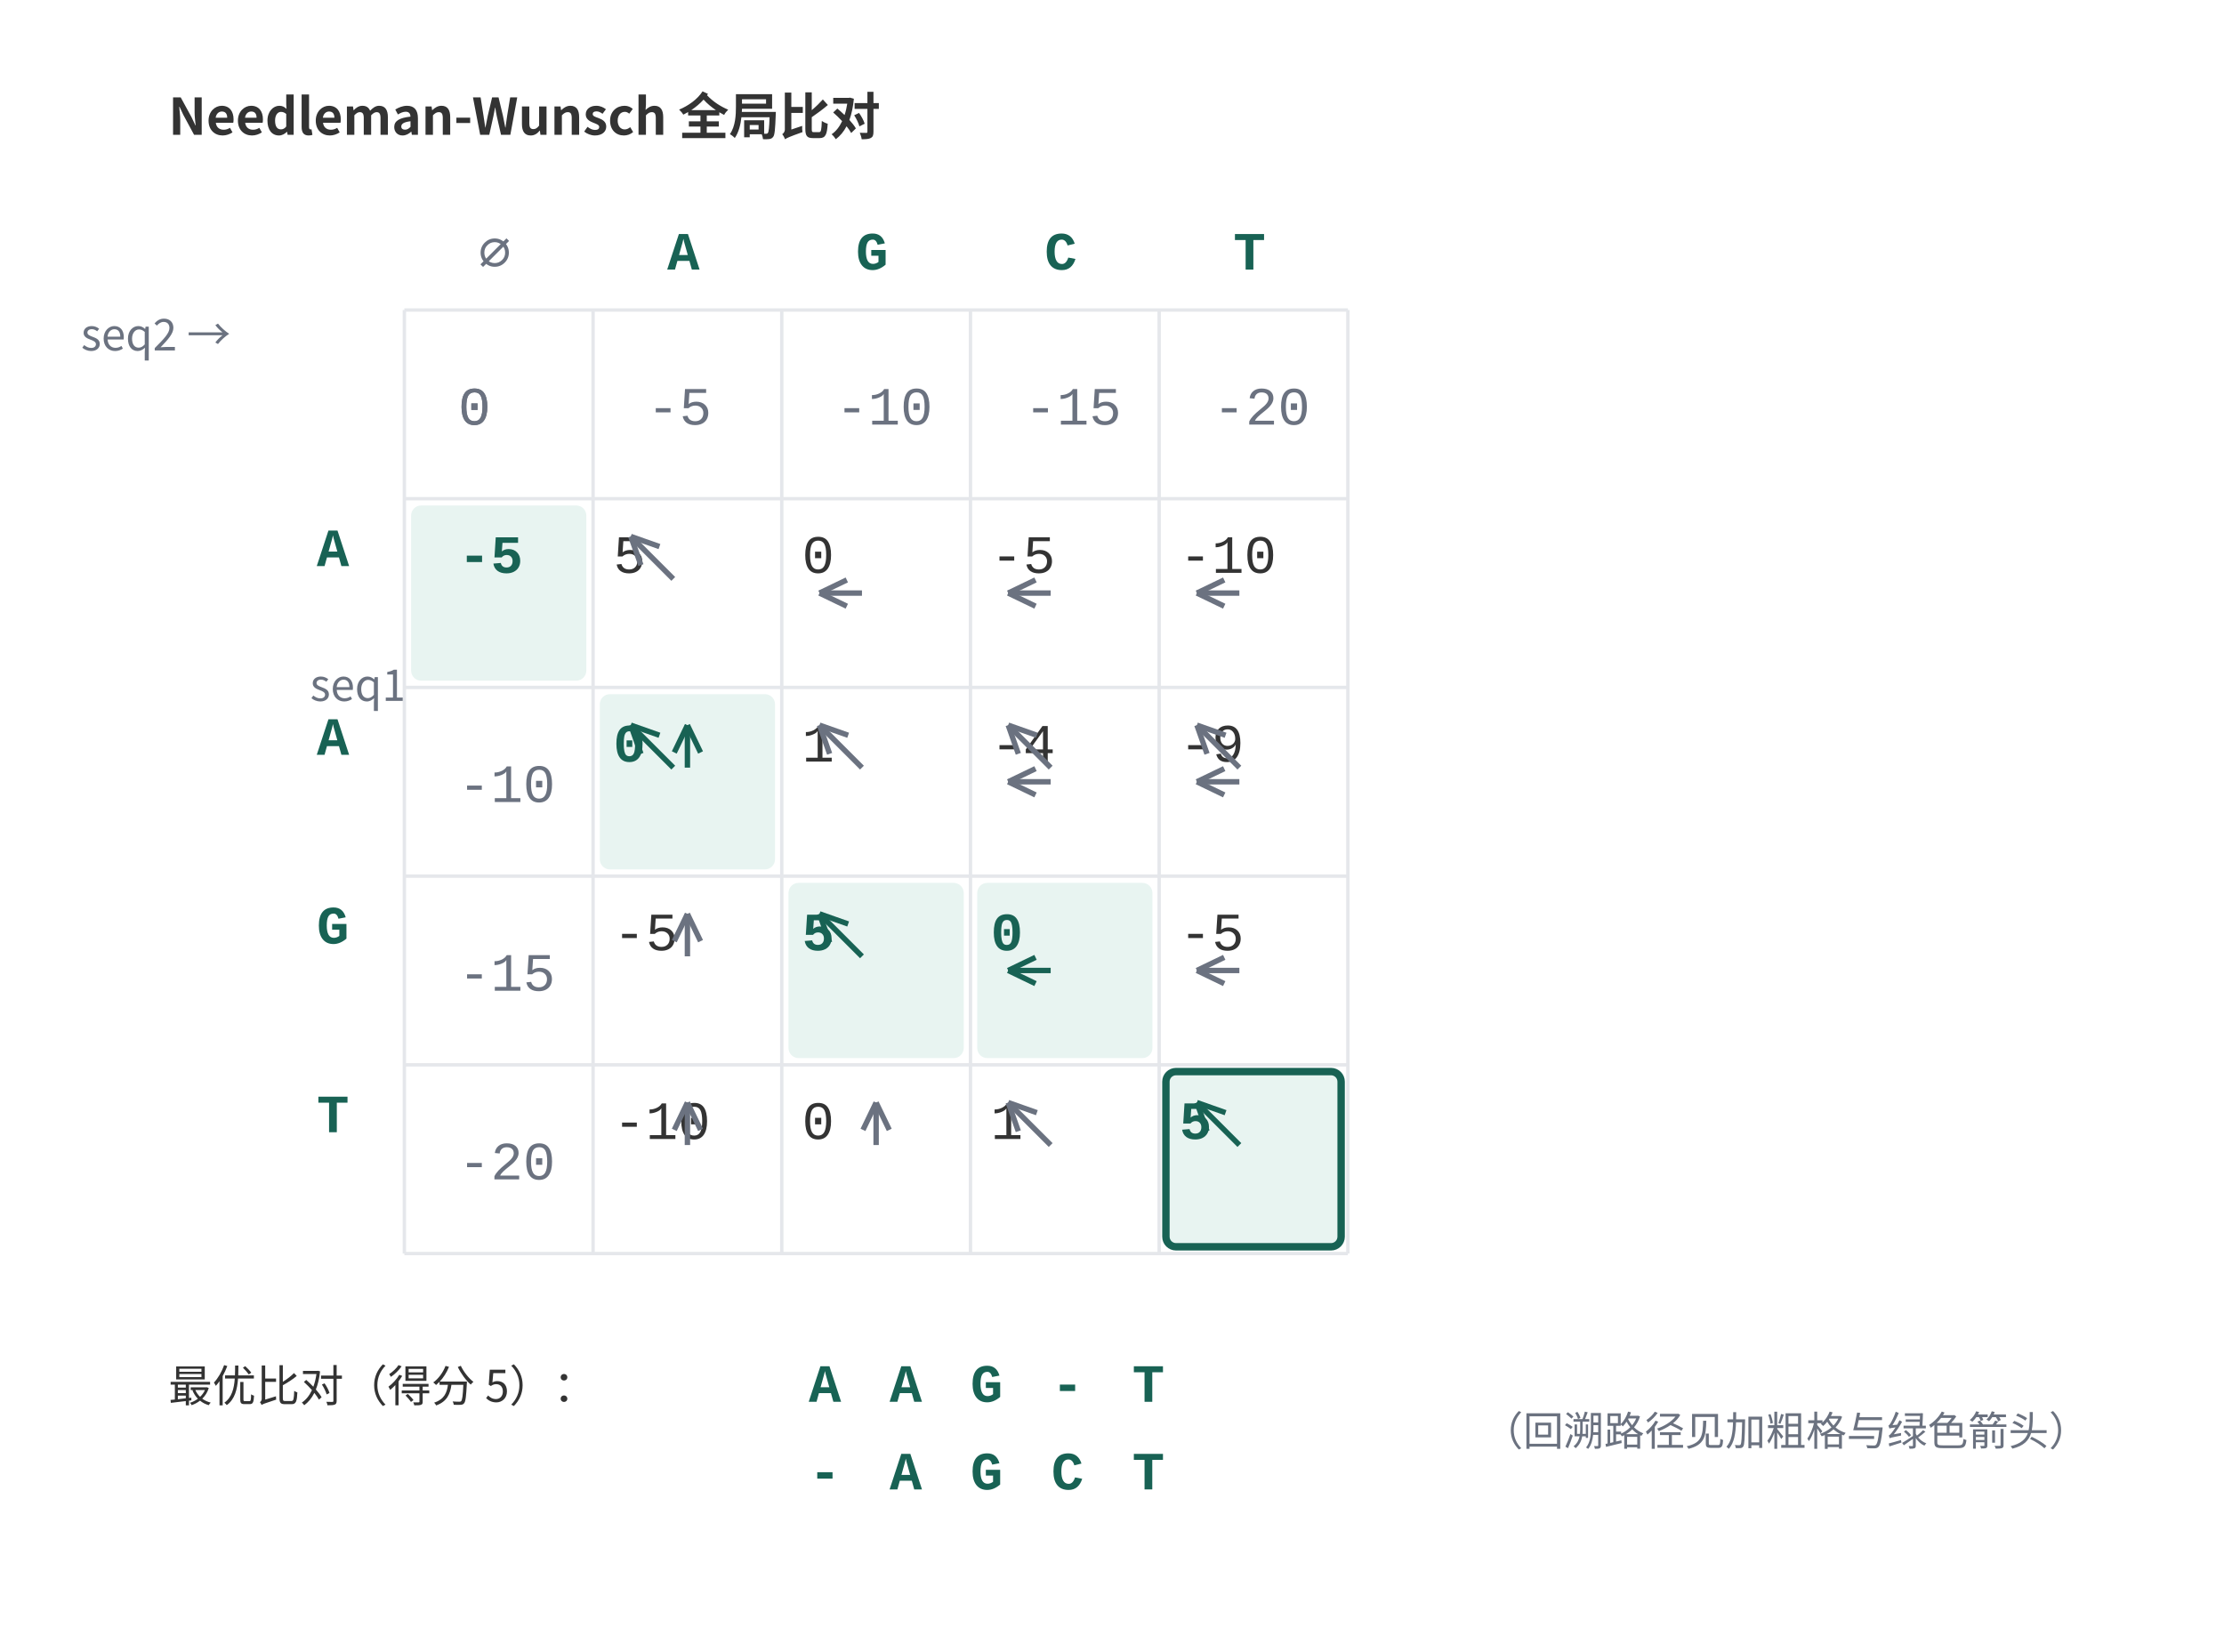
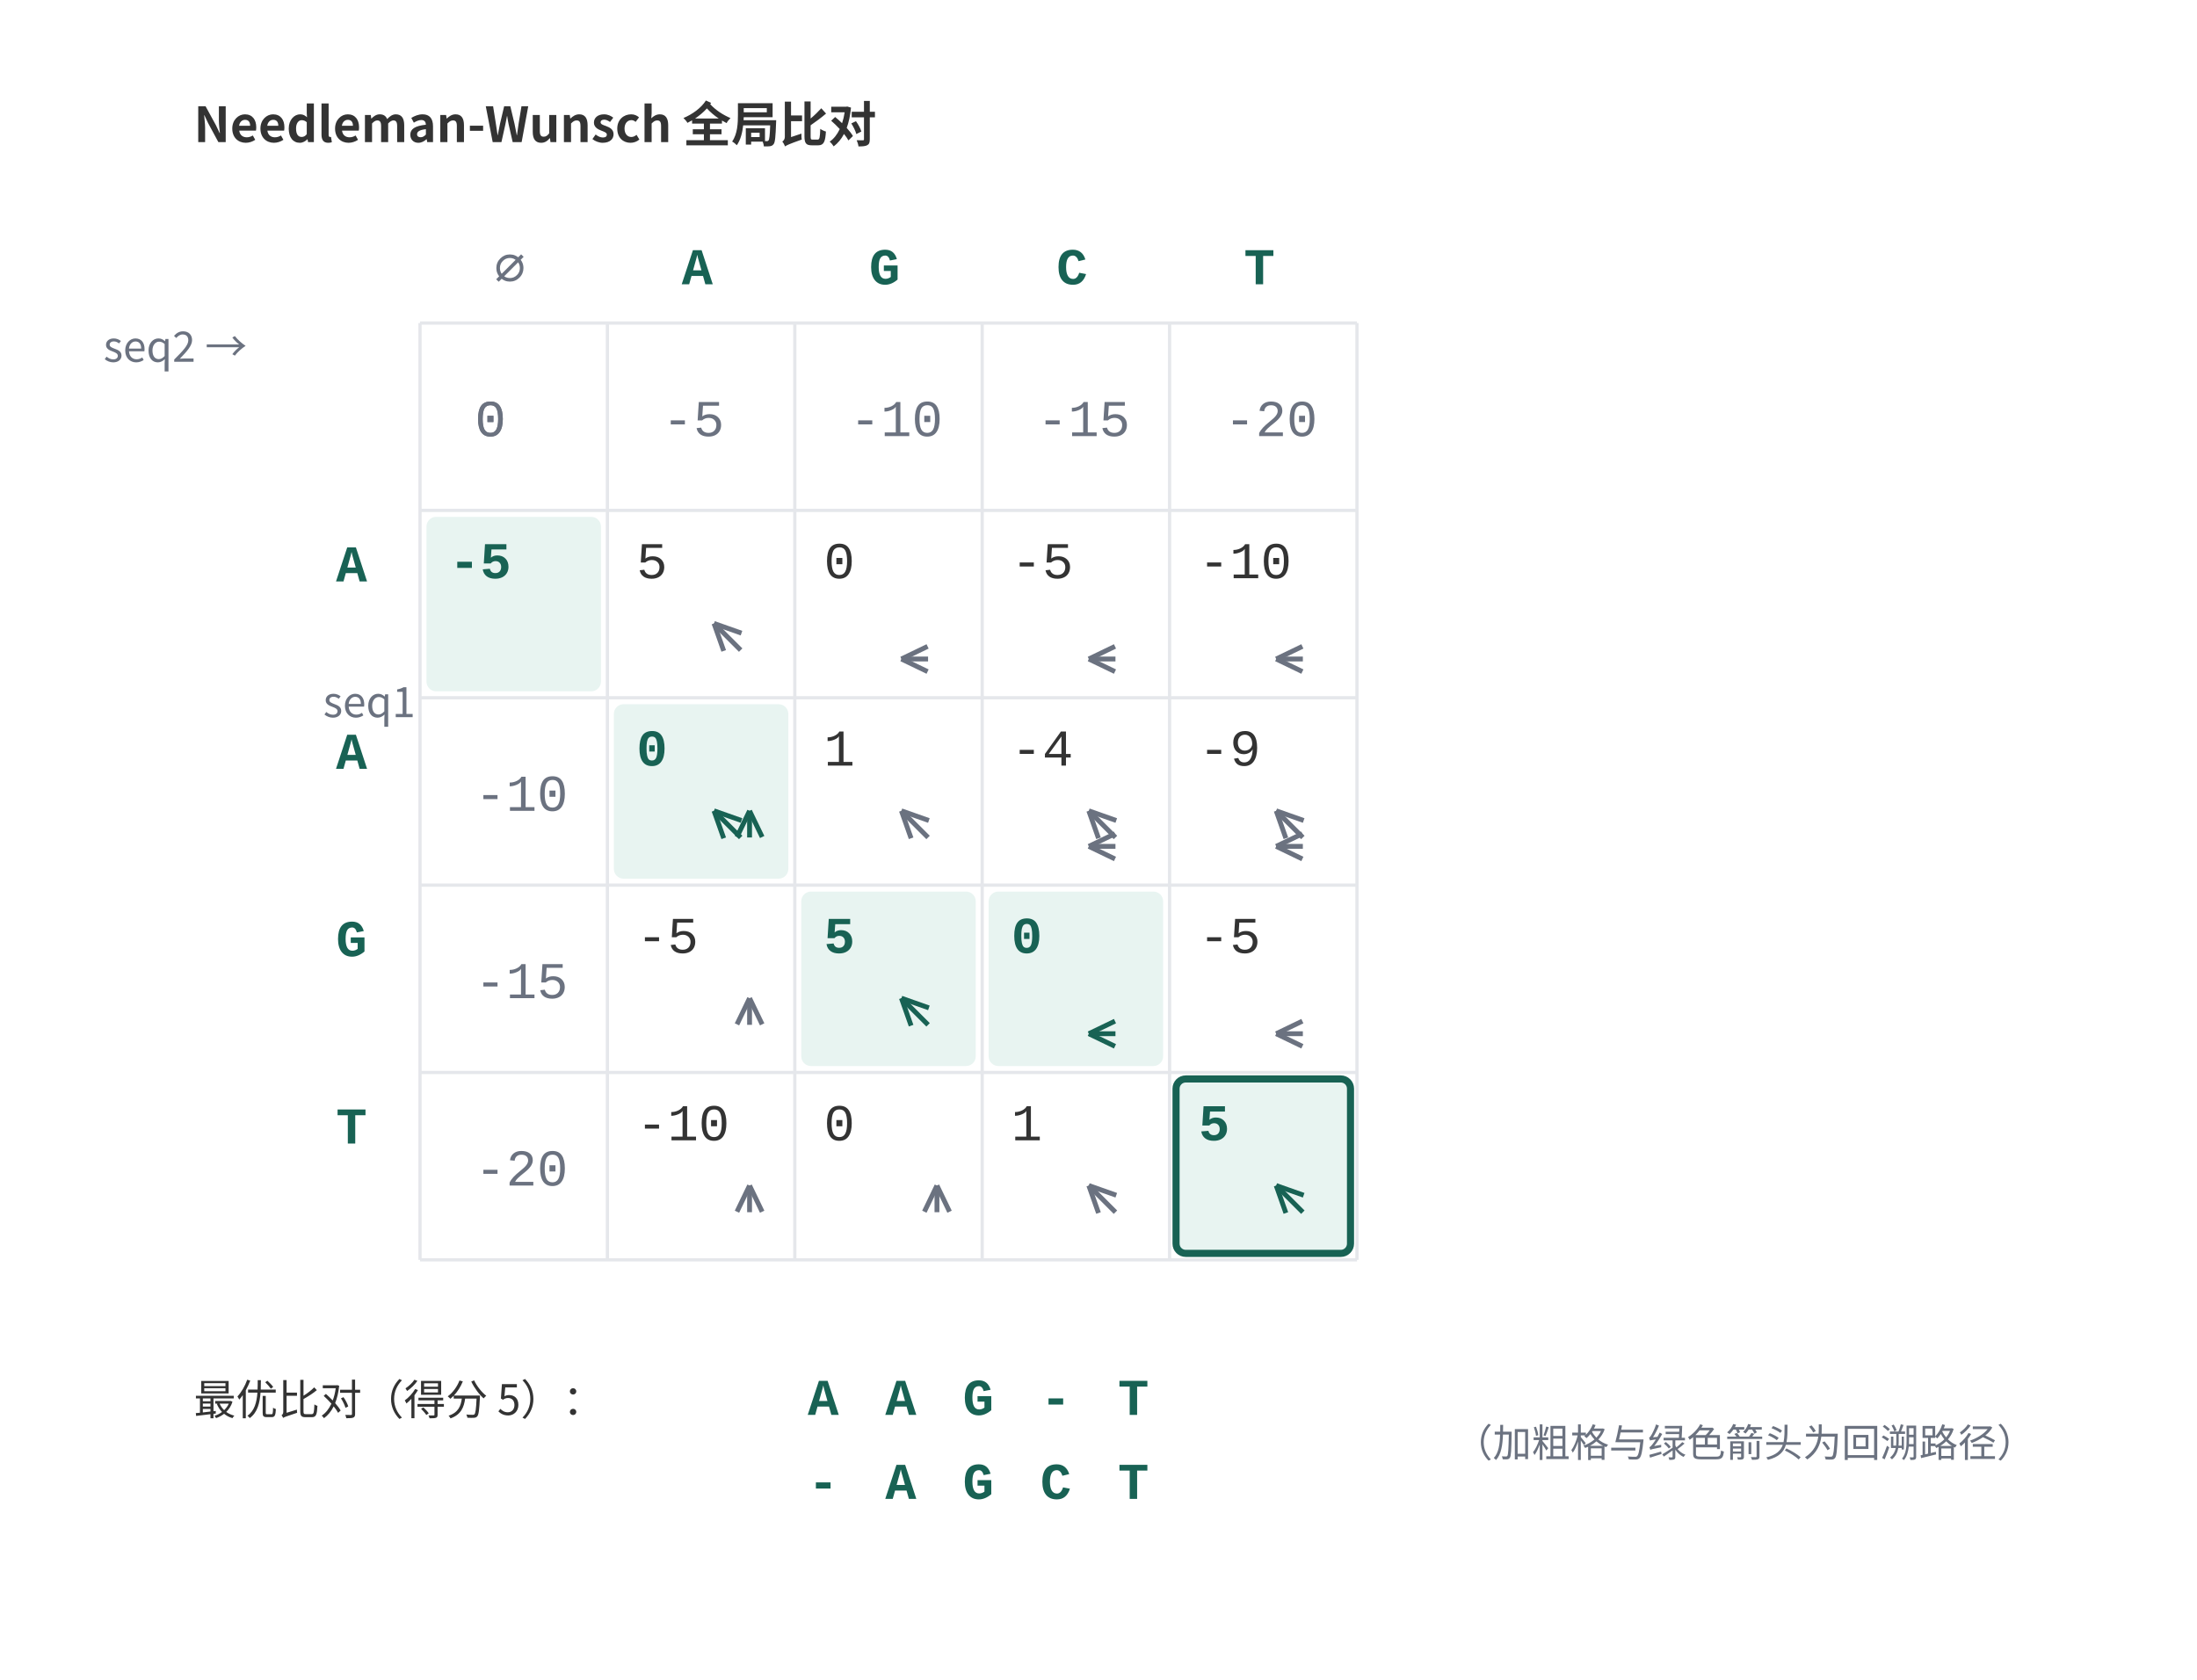
- <svg xmlns="http://www.w3.org/2000/svg" viewBox="0 0 660 490" role="img" aria-labelledby="t d">
-   <text x="50" y="40" font-family="'PingFang SC', 'Hiragino Sans GB', 'Microsoft YaHei', 'Noto Sans CJK SC', sans-serif" font-size="15" fill="#333333" font-weight="bold" text-anchor="start">Needleman-Wunsch 全局比对</text>
-   <text x="142" y="80" font-family="ui-monospace, 'SFMono-Regular', Menlo, Consolas, 'Liberation Mono', monospace" font-size="16" fill="#6b7280" font-weight="normal" text-anchor="start">∅</text>
-   <text x="198" y="80" font-family="ui-monospace, 'SFMono-Regular', Menlo, Consolas, 'Liberation Mono', monospace" font-size="16" fill="#186254" font-weight="bold" text-anchor="start">A</text>
-   <text x="254" y="80" font-family="ui-monospace, 'SFMono-Regular', Menlo, Consolas, 'Liberation Mono', monospace" font-size="16" fill="#186254" font-weight="bold" text-anchor="start">G</text>
-   <text x="310" y="80" font-family="ui-monospace, 'SFMono-Regular', Menlo, Consolas, 'Liberation Mono', monospace" font-size="16" fill="#186254" font-weight="bold" text-anchor="start">C</text>
-   <text x="366" y="80" font-family="ui-monospace, 'SFMono-Regular', Menlo, Consolas, 'Liberation Mono', monospace" font-size="16" fill="#186254" font-weight="bold" text-anchor="start">T</text>
-   <text x="24" y="104" font-family="'PingFang SC', 'Hiragino Sans GB', 'Microsoft YaHei', 'Noto Sans CJK SC', sans-serif" font-size="13" fill="#6b7280" font-weight="normal" text-anchor="start">seq2 →</text>
-   <text x="94" y="168" font-family="ui-monospace, 'SFMono-Regular', Menlo, Consolas, 'Liberation Mono', monospace" font-size="16" fill="#186254" font-weight="bold" text-anchor="start">A</text>
-   <text x="94" y="224" font-family="ui-monospace, 'SFMono-Regular', Menlo, Consolas, 'Liberation Mono', monospace" font-size="16" fill="#186254" font-weight="bold" text-anchor="start">A</text>
-   <text x="94" y="280" font-family="ui-monospace, 'SFMono-Regular', Menlo, Consolas, 'Liberation Mono', monospace" font-size="16" fill="#186254" font-weight="bold" text-anchor="start">G</text>
-   <text x="94" y="336" font-family="ui-monospace, 'SFMono-Regular', Menlo, Consolas, 'Liberation Mono', monospace" font-size="16" fill="#186254" font-weight="bold" text-anchor="start">T</text>
-   <text x="92" y="208" font-family="'PingFang SC', 'Hiragino Sans GB', 'Microsoft YaHei', 'Noto Sans CJK SC', sans-serif" font-size="13" fill="#6b7280" font-weight="normal" text-anchor="start">seq1</text>
-   <line x1="120" y1="92" x2="400" y2="92" stroke="#e5e7eb" stroke-width="1" />
-   <line x1="120" y1="148" x2="400" y2="148" stroke="#e5e7eb" stroke-width="1" />
-   <line x1="120" y1="204" x2="400" y2="204" stroke="#e5e7eb" stroke-width="1" />
-   <line x1="120" y1="260" x2="400" y2="260" stroke="#e5e7eb" stroke-width="1" />
-   <line x1="120" y1="316" x2="400" y2="316" stroke="#e5e7eb" stroke-width="1" />
-   <line x1="120" y1="372" x2="400" y2="372" stroke="#e5e7eb" stroke-width="1" />
-   <line x1="120" y1="92" x2="120" y2="372" stroke="#e5e7eb" stroke-width="1" />
-   <line x1="176" y1="92" x2="176" y2="372" stroke="#e5e7eb" stroke-width="1" />
-   <line x1="232" y1="92" x2="232" y2="372" stroke="#e5e7eb" stroke-width="1" />
-   <line x1="288" y1="92" x2="288" y2="372" stroke="#e5e7eb" stroke-width="1" />
-   <line x1="344" y1="92" x2="344" y2="372" stroke="#e5e7eb" stroke-width="1" />
-   <line x1="400" y1="92" x2="400" y2="372" stroke="#e5e7eb" stroke-width="1" />
-   <text x="136" y="126" font-family="ui-monospace, 'SFMono-Regular', Menlo, Consolas, 'Liberation Mono', monospace" font-size="16" fill="#6b7280" font-weight="normal" text-anchor="start">0</text>
-   <text x="192" y="126" font-family="ui-monospace, 'SFMono-Regular', Menlo, Consolas, 'Liberation Mono', monospace" font-size="16" fill="#6b7280" font-weight="normal" text-anchor="start">-5</text>
-   <text x="248" y="126" font-family="ui-monospace, 'SFMono-Regular', Menlo, Consolas, 'Liberation Mono', monospace" font-size="16" fill="#6b7280" font-weight="normal" text-anchor="start">-10</text>
-   <text x="304" y="126" font-family="ui-monospace, 'SFMono-Regular', Menlo, Consolas, 'Liberation Mono', monospace" font-size="16" fill="#6b7280" font-weight="normal" text-anchor="start">-15</text>
-   <text x="360" y="126" font-family="ui-monospace, 'SFMono-Regular', Menlo, Consolas, 'Liberation Mono', monospace" font-size="16" fill="#6b7280" font-weight="normal" text-anchor="start">-20</text>
-   <text x="136" y="126" font-family="ui-monospace, 'SFMono-Regular', Menlo, Consolas, 'Liberation Mono', monospace" font-size="16" fill="#6b7280" font-weight="normal" text-anchor="start">0</text>
-   <text x="136" y="182" font-family="ui-monospace, 'SFMono-Regular', Menlo, Consolas, 'Liberation Mono', monospace" font-size="16" fill="#6b7280" font-weight="normal" text-anchor="start">-5</text>
-   <text x="136" y="238" font-family="ui-monospace, 'SFMono-Regular', Menlo, Consolas, 'Liberation Mono', monospace" font-size="16" fill="#6b7280" font-weight="normal" text-anchor="start">-10</text>
-   <text x="136" y="294" font-family="ui-monospace, 'SFMono-Regular', Menlo, Consolas, 'Liberation Mono', monospace" font-size="16" fill="#6b7280" font-weight="normal" text-anchor="start">-15</text>
-   <text x="136" y="350" font-family="ui-monospace, 'SFMono-Regular', Menlo, Consolas, 'Liberation Mono', monospace" font-size="16" fill="#6b7280" font-weight="normal" text-anchor="start">-20</text>
-   <text x="182" y="170" font-family="ui-monospace, 'SFMono-Regular', Menlo, Consolas, 'Liberation Mono', monospace" font-size="16" fill="#333333" font-weight="normal" text-anchor="start">5</text>
-   <line x1="199.8" y1="171.8" x2="187.2" y2="159.2" stroke="#6b7280" stroke-width="1.6" />
-   <line x1="187.2" y1="159.2" x2="190.2" y2="167.7" stroke="#6b7280" stroke-width="1.6" />
-   <line x1="187.2" y1="159.2" x2="195.7" y2="162.2" stroke="#6b7280" stroke-width="1.6" />
-   <text x="238" y="170" font-family="ui-monospace, 'SFMono-Regular', Menlo, Consolas, 'Liberation Mono', monospace" font-size="16" fill="#333333" font-weight="normal" text-anchor="start">0</text>
-   <line x1="255.8" y1="176.0" x2="243.2" y2="176.0" stroke="#6b7280" stroke-width="1.6" />
-   <line x1="243.2" y1="176.0" x2="251.3" y2="179.9" stroke="#6b7280" stroke-width="1.6" />
-   <line x1="243.2" y1="176.0" x2="251.3" y2="172.1" stroke="#6b7280" stroke-width="1.6" />
-   <text x="294" y="170" font-family="ui-monospace, 'SFMono-Regular', Menlo, Consolas, 'Liberation Mono', monospace" font-size="16" fill="#333333" font-weight="normal" text-anchor="start">-5</text>
-   <line x1="311.8" y1="176.0" x2="299.2" y2="176.0" stroke="#6b7280" stroke-width="1.6" />
-   <line x1="299.2" y1="176.0" x2="307.3" y2="179.9" stroke="#6b7280" stroke-width="1.6" />
-   <line x1="299.2" y1="176.0" x2="307.3" y2="172.1" stroke="#6b7280" stroke-width="1.6" />
-   <text x="350" y="170" font-family="ui-monospace, 'SFMono-Regular', Menlo, Consolas, 'Liberation Mono', monospace" font-size="16" fill="#333333" font-weight="normal" text-anchor="start">-10</text>
-   <line x1="367.8" y1="176.0" x2="355.2" y2="176.0" stroke="#6b7280" stroke-width="1.6" />
-   <line x1="355.2" y1="176.0" x2="363.3" y2="179.9" stroke="#6b7280" stroke-width="1.6" />
-   <line x1="355.2" y1="176.0" x2="363.3" y2="172.1" stroke="#6b7280" stroke-width="1.6" />
-   <rect x="178" y="206" width="52" height="52" rx="3" fill="#e8f4f1" stroke="#186254" stroke-width="0" />
-   <text x="182" y="226" font-family="ui-monospace, 'SFMono-Regular', Menlo, Consolas, 'Liberation Mono', monospace" font-size="16" fill="#186254" font-weight="bold" text-anchor="start">0</text>
-   <line x1="199.8" y1="227.8" x2="187.2" y2="215.2" stroke="#186254" stroke-width="1.6" />
-   <line x1="187.2" y1="215.2" x2="190.2" y2="223.7" stroke="#186254" stroke-width="1.6" />
-   <line x1="187.2" y1="215.2" x2="195.7" y2="218.2" stroke="#186254" stroke-width="1.6" />
-   <line x1="204.0" y1="227.8" x2="204.0" y2="215.2" stroke="#186254" stroke-width="1.6" />
-   <line x1="204.0" y1="215.2" x2="200.1" y2="223.3" stroke="#186254" stroke-width="1.6" />
-   <line x1="204.0" y1="215.2" x2="207.9" y2="223.3" stroke="#186254" stroke-width="1.6" />
-   <text x="238" y="226" font-family="ui-monospace, 'SFMono-Regular', Menlo, Consolas, 'Liberation Mono', monospace" font-size="16" fill="#333333" font-weight="normal" text-anchor="start">1</text>
-   <line x1="255.8" y1="227.8" x2="243.2" y2="215.2" stroke="#6b7280" stroke-width="1.6" />
-   <line x1="243.2" y1="215.2" x2="246.2" y2="223.7" stroke="#6b7280" stroke-width="1.6" />
-   <line x1="243.2" y1="215.2" x2="251.7" y2="218.2" stroke="#6b7280" stroke-width="1.6" />
-   <text x="294" y="226" font-family="ui-monospace, 'SFMono-Regular', Menlo, Consolas, 'Liberation Mono', monospace" font-size="16" fill="#333333" font-weight="normal" text-anchor="start">-4</text>
-   <line x1="311.8" y1="227.8" x2="299.2" y2="215.2" stroke="#6b7280" stroke-width="1.6" />
-   <line x1="299.2" y1="215.2" x2="302.2" y2="223.7" stroke="#6b7280" stroke-width="1.6" />
-   <line x1="299.2" y1="215.2" x2="307.7" y2="218.2" stroke="#6b7280" stroke-width="1.6" />
-   <line x1="311.8" y1="232.0" x2="299.2" y2="232.0" stroke="#6b7280" stroke-width="1.6" />
-   <line x1="299.2" y1="232.0" x2="307.3" y2="235.9" stroke="#6b7280" stroke-width="1.6" />
-   <line x1="299.2" y1="232.0" x2="307.3" y2="228.1" stroke="#6b7280" stroke-width="1.6" />
-   <text x="350" y="226" font-family="ui-monospace, 'SFMono-Regular', Menlo, Consolas, 'Liberation Mono', monospace" font-size="16" fill="#333333" font-weight="normal" text-anchor="start">-9</text>
-   <line x1="367.8" y1="227.8" x2="355.2" y2="215.2" stroke="#6b7280" stroke-width="1.6" />
-   <line x1="355.2" y1="215.2" x2="358.2" y2="223.7" stroke="#6b7280" stroke-width="1.6" />
-   <line x1="355.2" y1="215.2" x2="363.7" y2="218.2" stroke="#6b7280" stroke-width="1.6" />
-   <line x1="367.8" y1="232.0" x2="355.2" y2="232.0" stroke="#6b7280" stroke-width="1.6" />
-   <line x1="355.2" y1="232.0" x2="363.3" y2="235.9" stroke="#6b7280" stroke-width="1.6" />
-   <line x1="355.2" y1="232.0" x2="363.3" y2="228.1" stroke="#6b7280" stroke-width="1.6" />
-   <text x="182" y="282" font-family="ui-monospace, 'SFMono-Regular', Menlo, Consolas, 'Liberation Mono', monospace" font-size="16" fill="#333333" font-weight="normal" text-anchor="start">-5</text>
-   <line x1="204.0" y1="283.8" x2="204.0" y2="271.2" stroke="#6b7280" stroke-width="1.6" />
-   <line x1="204.0" y1="271.2" x2="200.1" y2="279.3" stroke="#6b7280" stroke-width="1.6" />
-   <line x1="204.0" y1="271.2" x2="207.9" y2="279.3" stroke="#6b7280" stroke-width="1.6" />
-   <rect x="234" y="262" width="52" height="52" rx="3" fill="#e8f4f1" stroke="#186254" stroke-width="0" />
-   <text x="238" y="282" font-family="ui-monospace, 'SFMono-Regular', Menlo, Consolas, 'Liberation Mono', monospace" font-size="16" fill="#186254" font-weight="bold" text-anchor="start">5</text>
-   <line x1="255.8" y1="283.8" x2="243.2" y2="271.2" stroke="#186254" stroke-width="1.6" />
-   <line x1="243.2" y1="271.2" x2="246.2" y2="279.7" stroke="#186254" stroke-width="1.6" />
-   <line x1="243.2" y1="271.2" x2="251.7" y2="274.2" stroke="#186254" stroke-width="1.6" />
-   <rect x="290" y="262" width="52" height="52" rx="3" fill="#e8f4f1" stroke="#186254" stroke-width="0" />
-   <text x="294" y="282" font-family="ui-monospace, 'SFMono-Regular', Menlo, Consolas, 'Liberation Mono', monospace" font-size="16" fill="#186254" font-weight="bold" text-anchor="start">0</text>
-   <line x1="311.8" y1="288.0" x2="299.2" y2="288.0" stroke="#186254" stroke-width="1.6" />
-   <line x1="299.2" y1="288.0" x2="307.3" y2="291.9" stroke="#186254" stroke-width="1.6" />
-   <line x1="299.2" y1="288.0" x2="307.3" y2="284.1" stroke="#186254" stroke-width="1.6" />
-   <text x="350" y="282" font-family="ui-monospace, 'SFMono-Regular', Menlo, Consolas, 'Liberation Mono', monospace" font-size="16" fill="#333333" font-weight="normal" text-anchor="start">-5</text>
-   <line x1="367.8" y1="288.0" x2="355.2" y2="288.0" stroke="#6b7280" stroke-width="1.6" />
-   <line x1="355.2" y1="288.0" x2="363.3" y2="291.9" stroke="#6b7280" stroke-width="1.6" />
-   <line x1="355.2" y1="288.0" x2="363.3" y2="284.1" stroke="#6b7280" stroke-width="1.6" />
-   <text x="182" y="338" font-family="ui-monospace, 'SFMono-Regular', Menlo, Consolas, 'Liberation Mono', monospace" font-size="16" fill="#333333" font-weight="normal" text-anchor="start">-10</text>
-   <line x1="204.0" y1="339.8" x2="204.0" y2="327.2" stroke="#6b7280" stroke-width="1.6" />
-   <line x1="204.0" y1="327.2" x2="200.1" y2="335.3" stroke="#6b7280" stroke-width="1.6" />
-   <line x1="204.0" y1="327.2" x2="207.9" y2="335.3" stroke="#6b7280" stroke-width="1.6" />
-   <text x="238" y="338" font-family="ui-monospace, 'SFMono-Regular', Menlo, Consolas, 'Liberation Mono', monospace" font-size="16" fill="#333333" font-weight="normal" text-anchor="start">0</text>
-   <line x1="260.0" y1="339.8" x2="260.0" y2="327.2" stroke="#6b7280" stroke-width="1.6" />
-   <line x1="260.0" y1="327.2" x2="256.1" y2="335.3" stroke="#6b7280" stroke-width="1.6" />
-   <line x1="260.0" y1="327.2" x2="263.9" y2="335.3" stroke="#6b7280" stroke-width="1.6" />
-   <text x="294" y="338" font-family="ui-monospace, 'SFMono-Regular', Menlo, Consolas, 'Liberation Mono', monospace" font-size="16" fill="#333333" font-weight="normal" text-anchor="start">1</text>
-   <line x1="311.8" y1="339.8" x2="299.2" y2="327.2" stroke="#6b7280" stroke-width="1.6" />
-   <line x1="299.2" y1="327.2" x2="302.2" y2="335.7" stroke="#6b7280" stroke-width="1.6" />
-   <line x1="299.2" y1="327.2" x2="307.7" y2="330.2" stroke="#6b7280" stroke-width="1.6" />
-   <rect x="346" y="318" width="52" height="52" rx="3" fill="#e8f4f1" stroke="#186254" stroke-width="0" />
-   <text x="350" y="338" font-family="ui-monospace, 'SFMono-Regular', Menlo, Consolas, 'Liberation Mono', monospace" font-size="16" fill="#186254" font-weight="bold" text-anchor="start">5</text>
-   <line x1="367.8" y1="339.8" x2="355.2" y2="327.2" stroke="#186254" stroke-width="1.6" />
-   <line x1="355.2" y1="327.2" x2="358.2" y2="335.7" stroke="#186254" stroke-width="1.6" />
-   <line x1="355.2" y1="327.2" x2="363.7" y2="330.2" stroke="#186254" stroke-width="1.6" />
-   <rect x="122" y="150" width="52" height="52" rx="3" fill="#e8f4f1" stroke="#186254" stroke-width="0" />
-   <text x="136" y="170" font-family="ui-monospace, 'SFMono-Regular', Menlo, Consolas, 'Liberation Mono', monospace" font-size="16" fill="#186254" font-weight="bold" text-anchor="start">-5</text>
-   <rect x="346" y="318" width="52" height="52" rx="3" fill="none" stroke="#186254" stroke-width="2.2" />
-   <text x="50" y="416" font-family="'PingFang SC', 'Hiragino Sans GB', 'Microsoft YaHei', 'Noto Sans CJK SC', sans-serif" font-size="13" fill="#333333" font-weight="normal" text-anchor="start">最优比对（得分 5）：</text>
-   <text x="240" y="416" font-family="ui-monospace, 'SFMono-Regular', Menlo, Consolas, 'Liberation Mono', monospace" font-size="16" fill="#186254" font-weight="bold" text-anchor="start">A</text>
-   <text x="252" y="416" font-family="ui-monospace, 'SFMono-Regular', Menlo, Consolas, 'Liberation Mono', monospace" font-size="16" fill="#186254" font-weight="bold" text-anchor="start"> </text>
-   <text x="264" y="416" font-family="ui-monospace, 'SFMono-Regular', Menlo, Consolas, 'Liberation Mono', monospace" font-size="16" fill="#186254" font-weight="bold" text-anchor="start">A</text>
-   <text x="276" y="416" font-family="ui-monospace, 'SFMono-Regular', Menlo, Consolas, 'Liberation Mono', monospace" font-size="16" fill="#186254" font-weight="bold" text-anchor="start"> </text>
-   <text x="288" y="416" font-family="ui-monospace, 'SFMono-Regular', Menlo, Consolas, 'Liberation Mono', monospace" font-size="16" fill="#186254" font-weight="bold" text-anchor="start">G</text>
-   <text x="300" y="416" font-family="ui-monospace, 'SFMono-Regular', Menlo, Consolas, 'Liberation Mono', monospace" font-size="16" fill="#186254" font-weight="bold" text-anchor="start"> </text>
-   <text x="312" y="416" font-family="ui-monospace, 'SFMono-Regular', Menlo, Consolas, 'Liberation Mono', monospace" font-size="16" fill="#186254" font-weight="bold" text-anchor="start">-</text>
-   <text x="324" y="416" font-family="ui-monospace, 'SFMono-Regular', Menlo, Consolas, 'Liberation Mono', monospace" font-size="16" fill="#186254" font-weight="bold" text-anchor="start"> </text>
-   <text x="336" y="416" font-family="ui-monospace, 'SFMono-Regular', Menlo, Consolas, 'Liberation Mono', monospace" font-size="16" fill="#186254" font-weight="bold" text-anchor="start">T</text>
-   <text x="240" y="442" font-family="ui-monospace, 'SFMono-Regular', Menlo, Consolas, 'Liberation Mono', monospace" font-size="16" fill="#186254" font-weight="bold" text-anchor="start">-</text>
-   <text x="252" y="442" font-family="ui-monospace, 'SFMono-Regular', Menlo, Consolas, 'Liberation Mono', monospace" font-size="16" fill="#186254" font-weight="bold" text-anchor="start"> </text>
-   <text x="264" y="442" font-family="ui-monospace, 'SFMono-Regular', Menlo, Consolas, 'Liberation Mono', monospace" font-size="16" fill="#186254" font-weight="bold" text-anchor="start">A</text>
-   <text x="276" y="442" font-family="ui-monospace, 'SFMono-Regular', Menlo, Consolas, 'Liberation Mono', monospace" font-size="16" fill="#186254" font-weight="bold" text-anchor="start"> </text>
-   <text x="288" y="442" font-family="ui-monospace, 'SFMono-Regular', Menlo, Consolas, 'Liberation Mono', monospace" font-size="16" fill="#186254" font-weight="bold" text-anchor="start">G</text>
-   <text x="300" y="442" font-family="ui-monospace, 'SFMono-Regular', Menlo, Consolas, 'Liberation Mono', monospace" font-size="16" fill="#186254" font-weight="bold" text-anchor="start"> </text>
-   <text x="312" y="442" font-family="ui-monospace, 'SFMono-Regular', Menlo, Consolas, 'Liberation Mono', monospace" font-size="16" fill="#186254" font-weight="bold" text-anchor="start">C</text>
-   <text x="324" y="442" font-family="ui-monospace, 'SFMono-Regular', Menlo, Consolas, 'Liberation Mono', monospace" font-size="16" fill="#186254" font-weight="bold" text-anchor="start"> </text>
-   <text x="336" y="442" font-family="ui-monospace, 'SFMono-Regular', Menlo, Consolas, 'Liberation Mono', monospace" font-size="16" fill="#186254" font-weight="bold" text-anchor="start">T</text>
-   <text x="440" y="429" font-family="'PingFang SC', 'Hiragino Sans GB', 'Microsoft YaHei', 'Noto Sans CJK SC', sans-serif" font-size="12" fill="#6b7280" font-weight="normal" text-anchor="start">（回溯路径见加粗格与绿色箭头）</text>
+ <svg xmlns="http://www.w3.org/2000/svg" viewBox="0 0 680 520" role="img" aria-labelledby="t d">
+   <text x="60" y="44" font-family="'PingFang SC', 'Hiragino Sans GB', 'Microsoft YaHei', 'Noto Sans CJK SC', sans-serif" font-size="15" fill="#333333" font-weight="bold" text-anchor="start">Needleman-Wunsch 全局比对</text>
+   <text x="153" y="88" font-family="ui-monospace, 'SFMono-Regular', Menlo, Consolas, 'Liberation Mono', monospace" font-size="16" fill="#6b7280" font-weight="normal" text-anchor="start">∅</text>
+   <text x="211" y="88" font-family="ui-monospace, 'SFMono-Regular', Menlo, Consolas, 'Liberation Mono', monospace" font-size="16" fill="#186254" font-weight="bold" text-anchor="start">A</text>
+   <text x="269" y="88" font-family="ui-monospace, 'SFMono-Regular', Menlo, Consolas, 'Liberation Mono', monospace" font-size="16" fill="#186254" font-weight="bold" text-anchor="start">G</text>
+   <text x="327" y="88" font-family="ui-monospace, 'SFMono-Regular', Menlo, Consolas, 'Liberation Mono', monospace" font-size="16" fill="#186254" font-weight="bold" text-anchor="start">C</text>
+   <text x="385" y="88" font-family="ui-monospace, 'SFMono-Regular', Menlo, Consolas, 'Liberation Mono', monospace" font-size="16" fill="#186254" font-weight="bold" text-anchor="start">T</text>
+   <text x="32" y="112" font-family="'PingFang SC', 'Hiragino Sans GB', 'Microsoft YaHei', 'Noto Sans CJK SC', sans-serif" font-size="13" fill="#6b7280" font-weight="normal" text-anchor="start">seq2 →</text>
+   <text x="104" y="180" font-family="ui-monospace, 'SFMono-Regular', Menlo, Consolas, 'Liberation Mono', monospace" font-size="16" fill="#186254" font-weight="bold" text-anchor="start">A</text>
+   <text x="104" y="238" font-family="ui-monospace, 'SFMono-Regular', Menlo, Consolas, 'Liberation Mono', monospace" font-size="16" fill="#186254" font-weight="bold" text-anchor="start">A</text>
+   <text x="104" y="296" font-family="ui-monospace, 'SFMono-Regular', Menlo, Consolas, 'Liberation Mono', monospace" font-size="16" fill="#186254" font-weight="bold" text-anchor="start">G</text>
+   <text x="104" y="354" font-family="ui-monospace, 'SFMono-Regular', Menlo, Consolas, 'Liberation Mono', monospace" font-size="16" fill="#186254" font-weight="bold" text-anchor="start">T</text>
+   <text x="100" y="222" font-family="'PingFang SC', 'Hiragino Sans GB', 'Microsoft YaHei', 'Noto Sans CJK SC', sans-serif" font-size="13" fill="#6b7280" font-weight="normal" text-anchor="start">seq1</text>
+   <line x1="130" y1="100" x2="420" y2="100" stroke="#e5e7eb" stroke-width="1" />
+   <line x1="130" y1="158" x2="420" y2="158" stroke="#e5e7eb" stroke-width="1" />
+   <line x1="130" y1="216" x2="420" y2="216" stroke="#e5e7eb" stroke-width="1" />
+   <line x1="130" y1="274" x2="420" y2="274" stroke="#e5e7eb" stroke-width="1" />
+   <line x1="130" y1="332" x2="420" y2="332" stroke="#e5e7eb" stroke-width="1" />
+   <line x1="130" y1="390" x2="420" y2="390" stroke="#e5e7eb" stroke-width="1" />
+   <line x1="130" y1="100" x2="130" y2="390" stroke="#e5e7eb" stroke-width="1" />
+   <line x1="188" y1="100" x2="188" y2="390" stroke="#e5e7eb" stroke-width="1" />
+   <line x1="246" y1="100" x2="246" y2="390" stroke="#e5e7eb" stroke-width="1" />
+   <line x1="304" y1="100" x2="304" y2="390" stroke="#e5e7eb" stroke-width="1" />
+   <line x1="362" y1="100" x2="362" y2="390" stroke="#e5e7eb" stroke-width="1" />
+   <line x1="420" y1="100" x2="420" y2="390" stroke="#e5e7eb" stroke-width="1" />
+   <text x="147" y="135" font-family="ui-monospace, 'SFMono-Regular', Menlo, Consolas, 'Liberation Mono', monospace" font-size="16" fill="#6b7280" font-weight="normal" text-anchor="start">0</text>
+   <text x="205" y="135" font-family="ui-monospace, 'SFMono-Regular', Menlo, Consolas, 'Liberation Mono', monospace" font-size="16" fill="#6b7280" font-weight="normal" text-anchor="start">-5</text>
+   <text x="263" y="135" font-family="ui-monospace, 'SFMono-Regular', Menlo, Consolas, 'Liberation Mono', monospace" font-size="16" fill="#6b7280" font-weight="normal" text-anchor="start">-10</text>
+   <text x="321" y="135" font-family="ui-monospace, 'SFMono-Regular', Menlo, Consolas, 'Liberation Mono', monospace" font-size="16" fill="#6b7280" font-weight="normal" text-anchor="start">-15</text>
+   <text x="379" y="135" font-family="ui-monospace, 'SFMono-Regular', Menlo, Consolas, 'Liberation Mono', monospace" font-size="16" fill="#6b7280" font-weight="normal" text-anchor="start">-20</text>
+   <text x="147" y="135" font-family="ui-monospace, 'SFMono-Regular', Menlo, Consolas, 'Liberation Mono', monospace" font-size="16" fill="#6b7280" font-weight="normal" text-anchor="start">0</text>
+   <text x="147" y="193" font-family="ui-monospace, 'SFMono-Regular', Menlo, Consolas, 'Liberation Mono', monospace" font-size="16" fill="#6b7280" font-weight="normal" text-anchor="start">-5</text>
+   <text x="147" y="251" font-family="ui-monospace, 'SFMono-Regular', Menlo, Consolas, 'Liberation Mono', monospace" font-size="16" fill="#6b7280" font-weight="normal" text-anchor="start">-10</text>
+   <text x="147" y="309" font-family="ui-monospace, 'SFMono-Regular', Menlo, Consolas, 'Liberation Mono', monospace" font-size="16" fill="#6b7280" font-weight="normal" text-anchor="start">-15</text>
+   <text x="147" y="367" font-family="ui-monospace, 'SFMono-Regular', Menlo, Consolas, 'Liberation Mono', monospace" font-size="16" fill="#6b7280" font-weight="normal" text-anchor="start">-20</text>
+   <rect x="190" y="218" width="54" height="54" rx="3" fill="#e8f4f1" stroke="#186254" stroke-width="0" />
+   <rect x="248" y="276" width="54" height="54" rx="3" fill="#e8f4f1" stroke="#186254" stroke-width="0" />
+   <rect x="306" y="276" width="54" height="54" rx="3" fill="#e8f4f1" stroke="#186254" stroke-width="0" />
+   <rect x="364" y="334" width="54" height="54" rx="3" fill="#e8f4f1" stroke="#186254" stroke-width="0" />
+   <text x="197" y="179" font-family="ui-monospace, 'SFMono-Regular', Menlo, Consolas, 'Liberation Mono', monospace" font-size="16" fill="#333333" font-weight="normal" text-anchor="start">5</text>
+   <text x="255" y="179" font-family="ui-monospace, 'SFMono-Regular', Menlo, Consolas, 'Liberation Mono', monospace" font-size="16" fill="#333333" font-weight="normal" text-anchor="start">0</text>
+   <text x="313" y="179" font-family="ui-monospace, 'SFMono-Regular', Menlo, Consolas, 'Liberation Mono', monospace" font-size="16" fill="#333333" font-weight="normal" text-anchor="start">-5</text>
+   <text x="371" y="179" font-family="ui-monospace, 'SFMono-Regular', Menlo, Consolas, 'Liberation Mono', monospace" font-size="16" fill="#333333" font-weight="normal" text-anchor="start">-10</text>
+   <text x="197" y="237" font-family="ui-monospace, 'SFMono-Regular', Menlo, Consolas, 'Liberation Mono', monospace" font-size="16" fill="#186254" font-weight="bold" text-anchor="start">0</text>
+   <text x="255" y="237" font-family="ui-monospace, 'SFMono-Regular', Menlo, Consolas, 'Liberation Mono', monospace" font-size="16" fill="#333333" font-weight="normal" text-anchor="start">1</text>
+   <text x="313" y="237" font-family="ui-monospace, 'SFMono-Regular', Menlo, Consolas, 'Liberation Mono', monospace" font-size="16" fill="#333333" font-weight="normal" text-anchor="start">-4</text>
+   <text x="371" y="237" font-family="ui-monospace, 'SFMono-Regular', Menlo, Consolas, 'Liberation Mono', monospace" font-size="16" fill="#333333" font-weight="normal" text-anchor="start">-9</text>
+   <text x="197" y="295" font-family="ui-monospace, 'SFMono-Regular', Menlo, Consolas, 'Liberation Mono', monospace" font-size="16" fill="#333333" font-weight="normal" text-anchor="start">-5</text>
+   <text x="255" y="295" font-family="ui-monospace, 'SFMono-Regular', Menlo, Consolas, 'Liberation Mono', monospace" font-size="16" fill="#186254" font-weight="bold" text-anchor="start">5</text>
+   <text x="313" y="295" font-family="ui-monospace, 'SFMono-Regular', Menlo, Consolas, 'Liberation Mono', monospace" font-size="16" fill="#186254" font-weight="bold" text-anchor="start">0</text>
+   <text x="371" y="295" font-family="ui-monospace, 'SFMono-Regular', Menlo, Consolas, 'Liberation Mono', monospace" font-size="16" fill="#333333" font-weight="normal" text-anchor="start">-5</text>
+   <text x="197" y="353" font-family="ui-monospace, 'SFMono-Regular', Menlo, Consolas, 'Liberation Mono', monospace" font-size="16" fill="#333333" font-weight="normal" text-anchor="start">-10</text>
+   <text x="255" y="353" font-family="ui-monospace, 'SFMono-Regular', Menlo, Consolas, 'Liberation Mono', monospace" font-size="16" fill="#333333" font-weight="normal" text-anchor="start">0</text>
+   <text x="313" y="353" font-family="ui-monospace, 'SFMono-Regular', Menlo, Consolas, 'Liberation Mono', monospace" font-size="16" fill="#333333" font-weight="normal" text-anchor="start">1</text>
+   <text x="371" y="353" font-family="ui-monospace, 'SFMono-Regular', Menlo, Consolas, 'Liberation Mono', monospace" font-size="16" fill="#186254" font-weight="bold" text-anchor="start">5</text>
+   <line x1="229.25" y1="201.25" x2="221" y2="193" stroke="#6b7280" stroke-width="1.5" />
+   <line x1="221.0" y1="193.0" x2="224.0" y2="201.5" stroke="#6b7280" stroke-width="1.5" />
+   <line x1="221.0" y1="193.0" x2="229.5" y2="196.0" stroke="#6b7280" stroke-width="1.5" />
+   <line x1="287.25" y1="204.0" x2="279" y2="204" stroke="#6b7280" stroke-width="1.5" />
+   <line x1="279.0" y1="204.0" x2="287.1" y2="207.9" stroke="#6b7280" stroke-width="1.5" />
+   <line x1="279.0" y1="204.0" x2="287.1" y2="200.1" stroke="#6b7280" stroke-width="1.5" />
+   <line x1="345.25" y1="204.0" x2="337" y2="204" stroke="#6b7280" stroke-width="1.5" />
+   <line x1="337.0" y1="204.0" x2="345.1" y2="207.9" stroke="#6b7280" stroke-width="1.5" />
+   <line x1="337.0" y1="204.0" x2="345.1" y2="200.1" stroke="#6b7280" stroke-width="1.5" />
+   <line x1="403.25" y1="204.0" x2="395" y2="204" stroke="#6b7280" stroke-width="1.5" />
+   <line x1="395.0" y1="204.0" x2="403.1" y2="207.9" stroke="#6b7280" stroke-width="1.5" />
+   <line x1="395.0" y1="204.0" x2="403.1" y2="200.1" stroke="#6b7280" stroke-width="1.5" />
+   <line x1="229.25" y1="259.25" x2="221" y2="251" stroke="#186254" stroke-width="1.5" />
+   <line x1="221.0" y1="251.0" x2="224.0" y2="259.5" stroke="#186254" stroke-width="1.5" />
+   <line x1="221.0" y1="251.0" x2="229.5" y2="254.0" stroke="#186254" stroke-width="1.5" />
+   <line x1="232.0" y1="259.25" x2="232" y2="251" stroke="#186254" stroke-width="1.5" />
+   <line x1="232.0" y1="251.0" x2="228.1" y2="259.1" stroke="#186254" stroke-width="1.5" />
+   <line x1="232.0" y1="251.0" x2="235.9" y2="259.1" stroke="#186254" stroke-width="1.5" />
+   <line x1="287.25" y1="259.25" x2="279" y2="251" stroke="#6b7280" stroke-width="1.5" />
+   <line x1="279.0" y1="251.0" x2="282.0" y2="259.5" stroke="#6b7280" stroke-width="1.5" />
+   <line x1="279.0" y1="251.0" x2="287.5" y2="254.0" stroke="#6b7280" stroke-width="1.5" />
+   <line x1="345.25" y1="259.25" x2="337" y2="251" stroke="#6b7280" stroke-width="1.5" />
+   <line x1="337.0" y1="251.0" x2="340.0" y2="259.5" stroke="#6b7280" stroke-width="1.5" />
+   <line x1="337.0" y1="251.0" x2="345.5" y2="254.0" stroke="#6b7280" stroke-width="1.5" />
+   <line x1="345.25" y1="262.0" x2="337" y2="262" stroke="#6b7280" stroke-width="1.5" />
+   <line x1="337.0" y1="262.0" x2="345.1" y2="265.9" stroke="#6b7280" stroke-width="1.5" />
+   <line x1="337.0" y1="262.0" x2="345.1" y2="258.1" stroke="#6b7280" stroke-width="1.5" />
+   <line x1="403.25" y1="259.25" x2="395" y2="251" stroke="#6b7280" stroke-width="1.5" />
+   <line x1="395.0" y1="251.0" x2="398.0" y2="259.5" stroke="#6b7280" stroke-width="1.5" />
+   <line x1="395.0" y1="251.0" x2="403.5" y2="254.0" stroke="#6b7280" stroke-width="1.5" />
+   <line x1="403.25" y1="262.0" x2="395" y2="262" stroke="#6b7280" stroke-width="1.5" />
+   <line x1="395.0" y1="262.0" x2="403.1" y2="265.9" stroke="#6b7280" stroke-width="1.5" />
+   <line x1="395.0" y1="262.0" x2="403.1" y2="258.1" stroke="#6b7280" stroke-width="1.5" />
+   <line x1="232.0" y1="317.25" x2="232" y2="309" stroke="#6b7280" stroke-width="1.5" />
+   <line x1="232.0" y1="309.0" x2="228.1" y2="317.1" stroke="#6b7280" stroke-width="1.5" />
+   <line x1="232.0" y1="309.0" x2="235.9" y2="317.1" stroke="#6b7280" stroke-width="1.5" />
+   <line x1="287.25" y1="317.25" x2="279" y2="309" stroke="#186254" stroke-width="1.5" />
+   <line x1="279.0" y1="309.0" x2="282.0" y2="317.5" stroke="#186254" stroke-width="1.5" />
+   <line x1="279.0" y1="309.0" x2="287.5" y2="312.0" stroke="#186254" stroke-width="1.5" />
+   <line x1="345.25" y1="320.0" x2="337" y2="320" stroke="#186254" stroke-width="1.5" />
+   <line x1="337.0" y1="320.0" x2="345.1" y2="323.9" stroke="#186254" stroke-width="1.5" />
+   <line x1="337.0" y1="320.0" x2="345.1" y2="316.1" stroke="#186254" stroke-width="1.5" />
+   <line x1="403.25" y1="320.0" x2="395" y2="320" stroke="#6b7280" stroke-width="1.5" />
+   <line x1="395.0" y1="320.0" x2="403.1" y2="323.9" stroke="#6b7280" stroke-width="1.5" />
+   <line x1="395.0" y1="320.0" x2="403.1" y2="316.1" stroke="#6b7280" stroke-width="1.5" />
+   <line x1="232.0" y1="375.25" x2="232" y2="367" stroke="#6b7280" stroke-width="1.5" />
+   <line x1="232.0" y1="367.0" x2="228.1" y2="375.1" stroke="#6b7280" stroke-width="1.5" />
+   <line x1="232.0" y1="367.0" x2="235.9" y2="375.1" stroke="#6b7280" stroke-width="1.5" />
+   <line x1="290.0" y1="375.25" x2="290" y2="367" stroke="#6b7280" stroke-width="1.5" />
+   <line x1="290.0" y1="367.0" x2="286.1" y2="375.1" stroke="#6b7280" stroke-width="1.5" />
+   <line x1="290.0" y1="367.0" x2="293.9" y2="375.1" stroke="#6b7280" stroke-width="1.5" />
+   <line x1="345.25" y1="375.25" x2="337" y2="367" stroke="#6b7280" stroke-width="1.5" />
+   <line x1="337.0" y1="367.0" x2="340.0" y2="375.5" stroke="#6b7280" stroke-width="1.5" />
+   <line x1="337.0" y1="367.0" x2="345.5" y2="370.0" stroke="#6b7280" stroke-width="1.5" />
+   <line x1="403.25" y1="375.25" x2="395" y2="367" stroke="#186254" stroke-width="1.5" />
+   <line x1="395.0" y1="367.0" x2="398.0" y2="375.5" stroke="#186254" stroke-width="1.5" />
+   <line x1="395.0" y1="367.0" x2="403.5" y2="370.0" stroke="#186254" stroke-width="1.5" />
+   <rect x="132" y="160" width="54" height="54" rx="3" fill="#e8f4f1" stroke="#186254" stroke-width="0" />
+   <text x="139" y="179" font-family="ui-monospace, 'SFMono-Regular', Menlo, Consolas, 'Liberation Mono', monospace" font-size="16" fill="#186254" font-weight="bold" text-anchor="start">-5</text>
+   <rect x="364" y="334" width="54" height="54" rx="3" fill="none" stroke="#186254" stroke-width="2.2" />
+   <text x="60" y="438" font-family="'PingFang SC', 'Hiragino Sans GB', 'Microsoft YaHei', 'Noto Sans CJK SC', sans-serif" font-size="13" fill="#333333" font-weight="normal" text-anchor="start">最优比对（得分 5）：</text>
+   <text x="250" y="438" font-family="ui-monospace, 'SFMono-Regular', Menlo, Consolas, 'Liberation Mono', monospace" font-size="16" fill="#186254" font-weight="bold" text-anchor="start">A</text>
+   <text x="262" y="438" font-family="ui-monospace, 'SFMono-Regular', Menlo, Consolas, 'Liberation Mono', monospace" font-size="16" fill="#186254" font-weight="bold" text-anchor="start"> </text>
+   <text x="274" y="438" font-family="ui-monospace, 'SFMono-Regular', Menlo, Consolas, 'Liberation Mono', monospace" font-size="16" fill="#186254" font-weight="bold" text-anchor="start">A</text>
+   <text x="286" y="438" font-family="ui-monospace, 'SFMono-Regular', Menlo, Consolas, 'Liberation Mono', monospace" font-size="16" fill="#186254" font-weight="bold" text-anchor="start"> </text>
+   <text x="298" y="438" font-family="ui-monospace, 'SFMono-Regular', Menlo, Consolas, 'Liberation Mono', monospace" font-size="16" fill="#186254" font-weight="bold" text-anchor="start">G</text>
+   <text x="310" y="438" font-family="ui-monospace, 'SFMono-Regular', Menlo, Consolas, 'Liberation Mono', monospace" font-size="16" fill="#186254" font-weight="bold" text-anchor="start"> </text>
+   <text x="322" y="438" font-family="ui-monospace, 'SFMono-Regular', Menlo, Consolas, 'Liberation Mono', monospace" font-size="16" fill="#186254" font-weight="bold" text-anchor="start">-</text>
+   <text x="334" y="438" font-family="ui-monospace, 'SFMono-Regular', Menlo, Consolas, 'Liberation Mono', monospace" font-size="16" fill="#186254" font-weight="bold" text-anchor="start"> </text>
+   <text x="346" y="438" font-family="ui-monospace, 'SFMono-Regular', Menlo, Consolas, 'Liberation Mono', monospace" font-size="16" fill="#186254" font-weight="bold" text-anchor="start">T</text>
+   <text x="250" y="464" font-family="ui-monospace, 'SFMono-Regular', Menlo, Consolas, 'Liberation Mono', monospace" font-size="16" fill="#186254" font-weight="bold" text-anchor="start">-</text>
+   <text x="262" y="464" font-family="ui-monospace, 'SFMono-Regular', Menlo, Consolas, 'Liberation Mono', monospace" font-size="16" fill="#186254" font-weight="bold" text-anchor="start"> </text>
+   <text x="274" y="464" font-family="ui-monospace, 'SFMono-Regular', Menlo, Consolas, 'Liberation Mono', monospace" font-size="16" fill="#186254" font-weight="bold" text-anchor="start">A</text>
+   <text x="286" y="464" font-family="ui-monospace, 'SFMono-Regular', Menlo, Consolas, 'Liberation Mono', monospace" font-size="16" fill="#186254" font-weight="bold" text-anchor="start"> </text>
+   <text x="298" y="464" font-family="ui-monospace, 'SFMono-Regular', Menlo, Consolas, 'Liberation Mono', monospace" font-size="16" fill="#186254" font-weight="bold" text-anchor="start">G</text>
+   <text x="310" y="464" font-family="ui-monospace, 'SFMono-Regular', Menlo, Consolas, 'Liberation Mono', monospace" font-size="16" fill="#186254" font-weight="bold" text-anchor="start"> </text>
+   <text x="322" y="464" font-family="ui-monospace, 'SFMono-Regular', Menlo, Consolas, 'Liberation Mono', monospace" font-size="16" fill="#186254" font-weight="bold" text-anchor="start">C</text>
+   <text x="334" y="464" font-family="ui-monospace, 'SFMono-Regular', Menlo, Consolas, 'Liberation Mono', monospace" font-size="16" fill="#186254" font-weight="bold" text-anchor="start"> </text>
+   <text x="346" y="464" font-family="ui-monospace, 'SFMono-Regular', Menlo, Consolas, 'Liberation Mono', monospace" font-size="16" fill="#186254" font-weight="bold" text-anchor="start">T</text>
+   <text x="450" y="451" font-family="'PingFang SC', 'Hiragino Sans GB', 'Microsoft YaHei', 'Noto Sans CJK SC', sans-serif" font-size="12" fill="#6b7280" font-weight="normal" text-anchor="start">（加粗格与绿色箭头为回溯路径）</text>
</svg>
